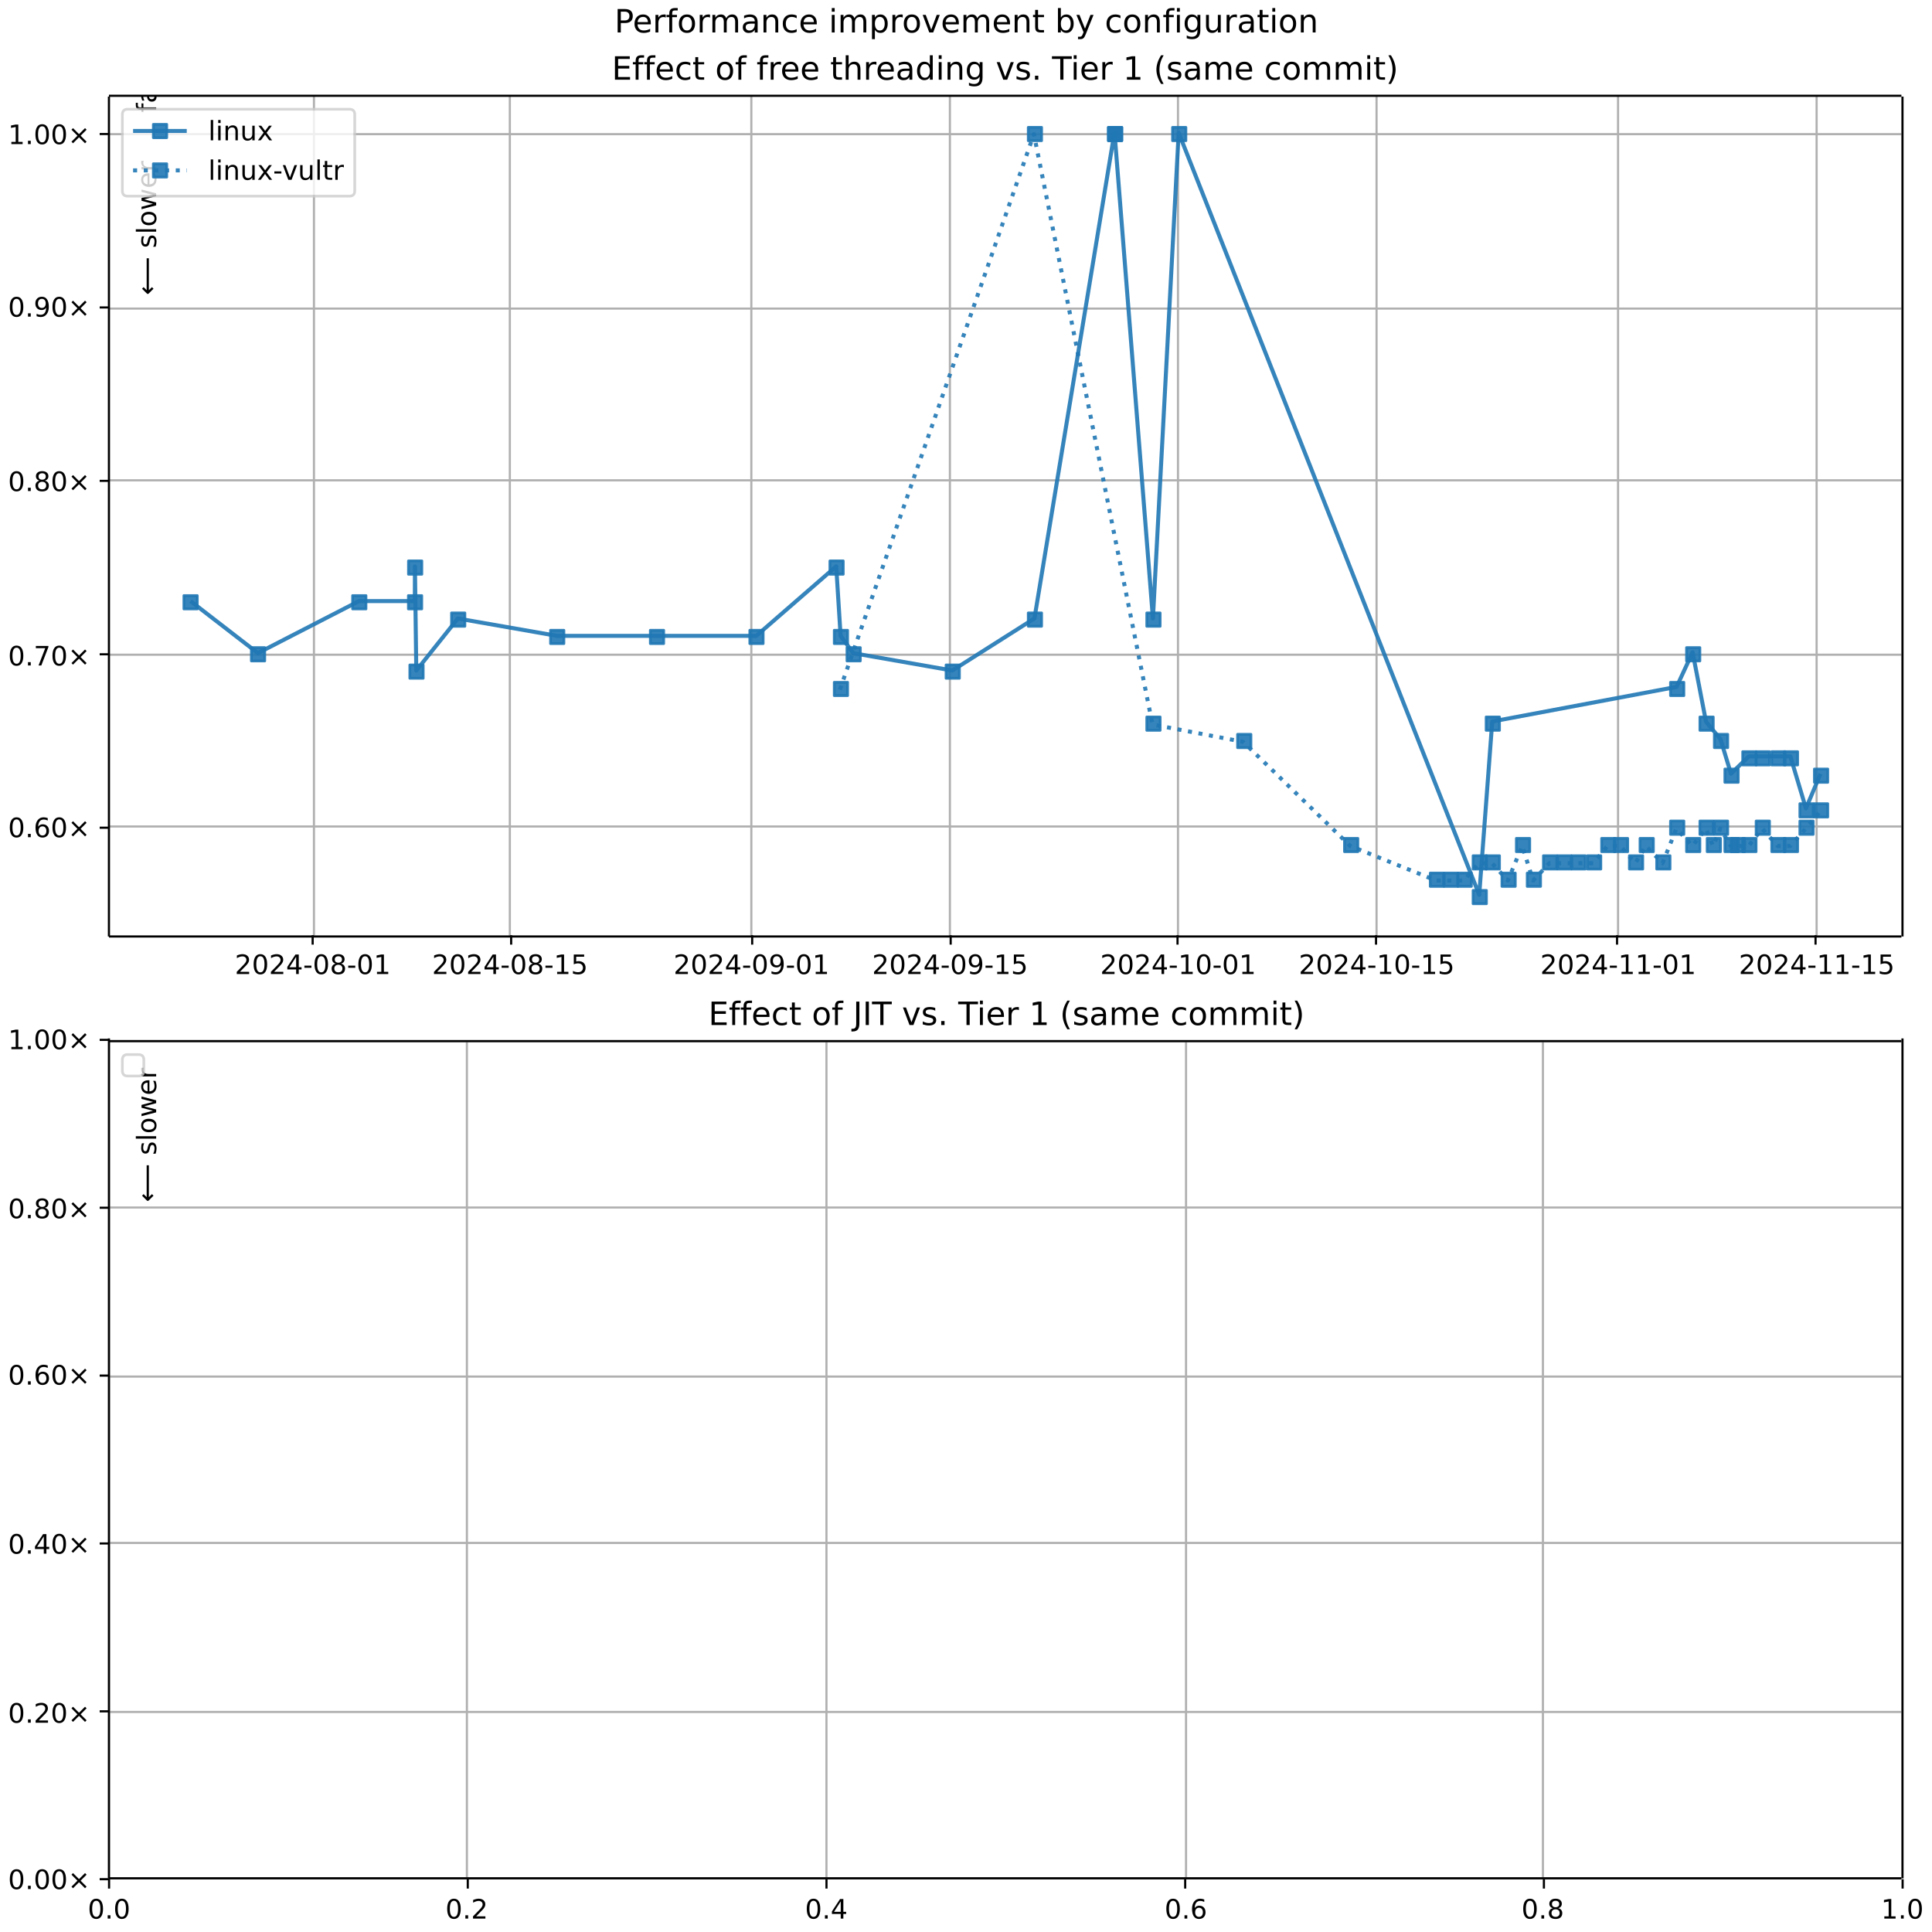
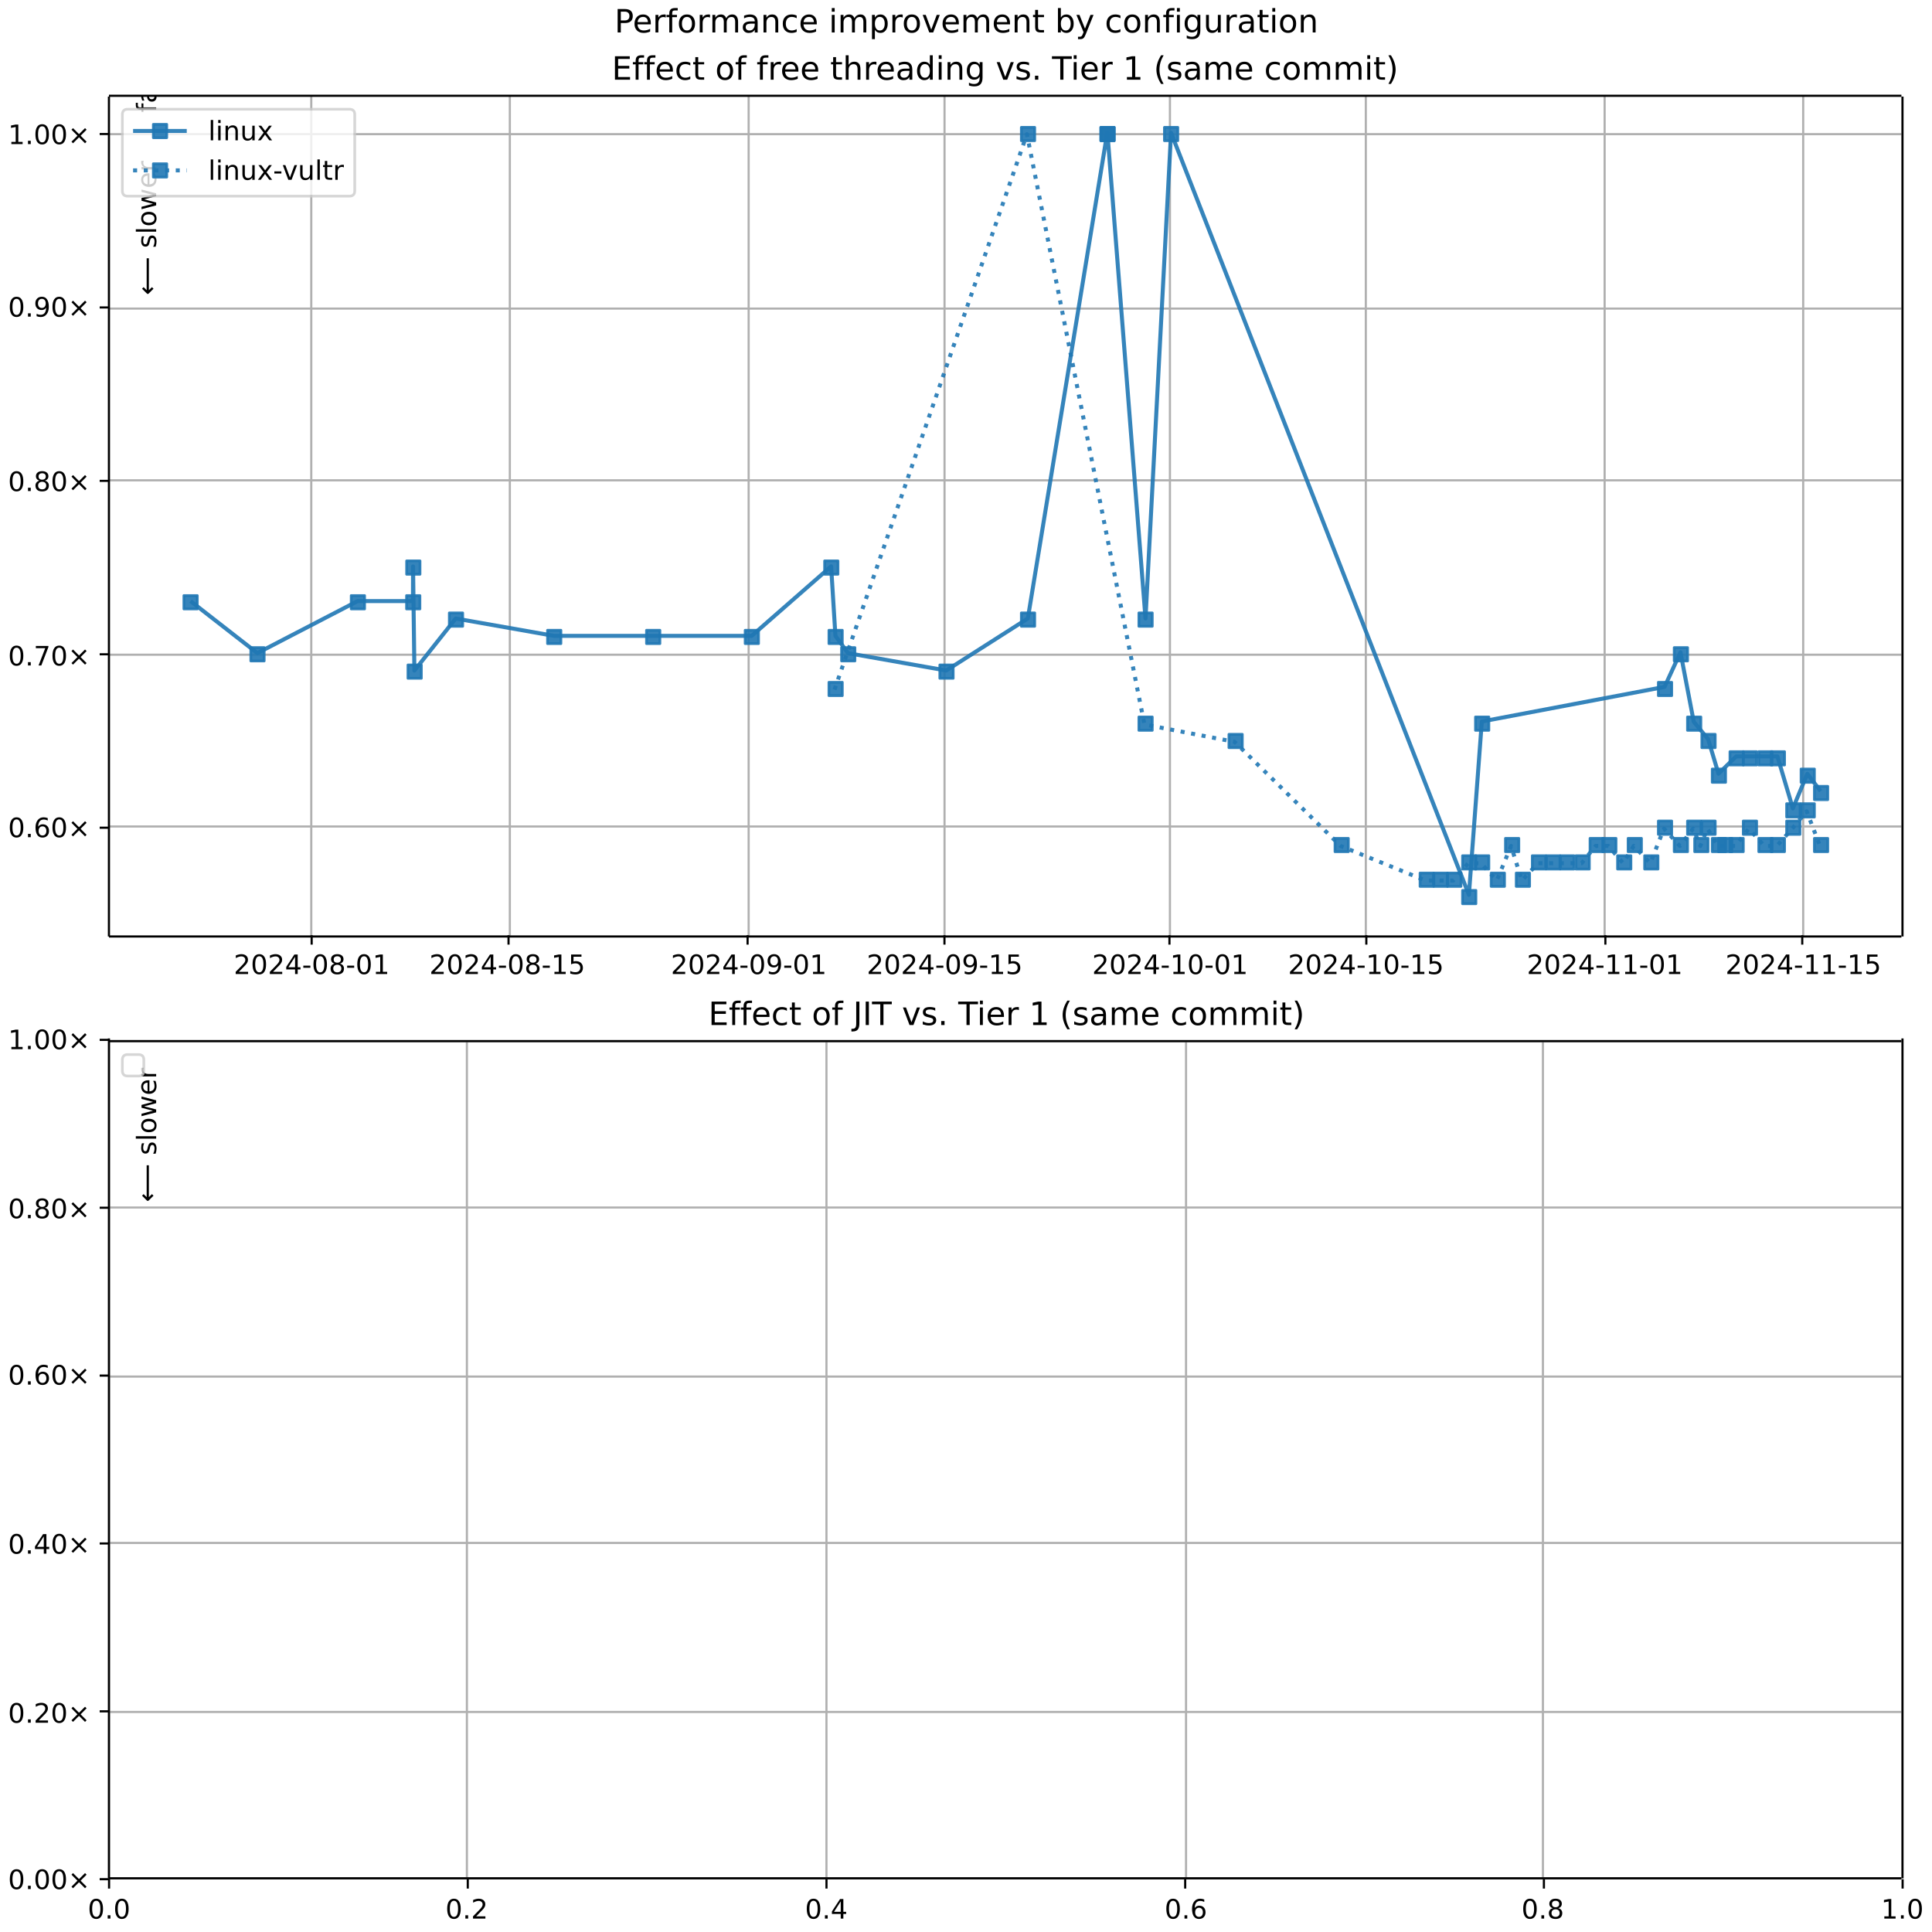
<svg xmlns="http://www.w3.org/2000/svg" xmlns:xlink="http://www.w3.org/1999/xlink" width="720pt" height="720pt" version="1.1" viewBox="0 0 720 720">
  <defs>
    <style type="text/css">*{stroke-linejoin: round; stroke-linecap: butt}</style>
  </defs>
  <path d="m0 720h720v-720h-720z" fill="#fff" />
  <path d="m40.6 349h668v-313h-668z" fill="#fff" />
-   <path d="m117 349v-313" clip-path="url(#c)" fill="none" stroke="#b0b0b0" stroke-linecap="square" stroke-width=".8" />
+   <path d="m116 349v-313" clip-path="url(#c)" fill="none" stroke="#b0b0b0" stroke-linecap="square" stroke-width=".8" />
  <defs>
    <path id="j" d="m0 0v3.5" stroke="#000" stroke-width=".8" />
  </defs>
-   <use x="116.519" y="348.529" stroke="#000000" stroke-width=".8" xlink:href="#j" />
-   <g transform="translate(87.5 363) scale(.1 -.1)">
+   <use x="116.147" y="348.529" stroke="#000000" stroke-width=".8" xlink:href="#j" />
+   <g transform="translate(87.1 363) scale(.1 -.1)">
    <defs>
      <path id="f" transform="scale(.0156)" d="m1228 531h2203v-531h-2962v531q359 372 979 998 621 627 780 809 303 340 423 576 121 236 121 464 0 372-261 606-261 235-680 235-297 0-627-103-329-103-704-313v638q381 153 712 231 332 78 607 78 725 0 1156-363 431-362 431-968 0-288-108-546-107-257-392-607-78-91-497-524-418-433-1181-1211z" />
      <path id="b" transform="scale(.0156)" d="m2034 4250q-487 0-733-480-245-479-245-1442 0-959 245-1439 246-480 733-480 491 0 736 480 246 480 246 1439 0 963-246 1442-245 480-736 480zm0 500q785 0 1199-621 414-620 414-1801 0-1178-414-1799-414-620-1199-620-784 0-1198 620-414 621-414 1799 0 1181 414 1801 414 621 1198 621z" />
      <path id="r" transform="scale(.0156)" d="m2419 4116-1594-2491h1594v2491zm-166 550h794v-3041h666v-525h-666v-1100h-628v1100h-2106v609l1940 2957z" />
      <path id="h" transform="scale(.0156)" d="m313 2009h1684v-512h-1684v512z" />
      <path id="y" transform="scale(.0156)" d="m2034 2216q-450 0-708-241-257-241-257-662 0-422 257-663 258-241 708-241t709 242q260 243 260 662 0 421-258 662-257 241-711 241zm-631 268q-406 100-633 378-226 279-226 679 0 559 398 884 399 325 1092 325 697 0 1094-325t397-884q0-400-227-679-226-278-629-378 456-106 710-416 255-309 255-755 0-679-414-1042-414-362-1186-362-771 0-1186 362-414 363-414 1042 0 446 256 755 257 310 713 416zm-231 997q0-362 226-565 227-203 636-203 407 0 636 203 230 203 230 565 0 363-230 566-229 203-636 203-409 0-636-203-226-203-226-566z" />
      <path id="d" transform="scale(.0156)" d="m794 531h1031v3560l-1122-225v575l1116 225h631v-4135h1031v-531h-2687v531z" />
    </defs>
    <use xlink:href="#f" />
    <use x="63.623" xlink:href="#b" />
    <use x="127.246" xlink:href="#f" />
    <use x="190.869" xlink:href="#r" />
    <use x="254.492" xlink:href="#h" />
    <use x="290.576" xlink:href="#b" />
    <use x="354.199" xlink:href="#y" />
    <use x="417.822" xlink:href="#h" />
    <use x="453.906" xlink:href="#b" />
    <use x="517.529" xlink:href="#d" />
  </g>
  <path d="m190 349v-313" clip-path="url(#c)" fill="none" stroke="#b0b0b0" stroke-linecap="square" stroke-width=".8" />
-   <use x="190.492" y="348.529" stroke="#000000" stroke-width=".8" xlink:href="#j" />
-   <g transform="translate(161 363) scale(.1 -.1)">
+   <use x="189.515" y="348.529" stroke="#000000" stroke-width=".8" xlink:href="#j" />
+   <g transform="translate(160 363) scale(.1 -.1)">
    <defs>
      <path id="ab" transform="scale(.0156)" d="m691 4666h2478v-532h-1900v-1143q137 47 274 70 138 23 276 23 781 0 1237-428 457-428 457-1159 0-753-469-1171-469-417-1322-417-294 0-599 50-304 50-629 150v635q281-153 581-228t634-75q541 0 856 284 316 284 316 772 0 487-316 771-315 285-856 285-253 0-505-56-251-56-513-175v2344z" />
    </defs>
    <use xlink:href="#f" />
    <use x="63.623" xlink:href="#b" />
    <use x="127.246" xlink:href="#f" />
    <use x="190.869" xlink:href="#r" />
    <use x="254.492" xlink:href="#h" />
    <use x="290.576" xlink:href="#b" />
    <use x="354.199" xlink:href="#y" />
    <use x="417.822" xlink:href="#h" />
    <use x="453.906" xlink:href="#d" />
    <use x="517.529" xlink:href="#ab" />
  </g>
-   <path d="m280 349v-313" clip-path="url(#c)" fill="none" stroke="#b0b0b0" stroke-linecap="square" stroke-width=".8" />
-   <use x="280.317" y="348.529" stroke="#000000" stroke-width=".8" xlink:href="#j" />
-   <g transform="translate(251 363) scale(.1 -.1)">
+   <path d="m279 349v-313" clip-path="url(#c)" fill="none" stroke="#b0b0b0" stroke-linecap="square" stroke-width=".8" />
+   <use x="278.604" y="348.529" stroke="#000000" stroke-width=".8" xlink:href="#j" />
+   <g transform="translate(250 363) scale(.1 -.1)">
    <defs>
      <path id="ad" transform="scale(.0156)" d="m703 97v575q238-113 481-172 244-59 479-59 625 0 954 420 330 420 377 1277-181-269-460-413-278-144-615-144-700 0-1108 423-408 424-408 1159 0 718 425 1152 425 435 1131 435 810 0 1236-621 427-620 427-1801 0-1103-524-1761-523-658-1407-658-238 0-482 47-243 47-506 141zm1256 1978q425 0 673 290 249 291 249 798 0 503-249 795-248 292-673 292t-673-292-248-795q0-507 248-798 248-290 673-290z" />
    </defs>
    <use xlink:href="#f" />
    <use x="63.623" xlink:href="#b" />
    <use x="127.246" xlink:href="#f" />
    <use x="190.869" xlink:href="#r" />
    <use x="254.492" xlink:href="#h" />
    <use x="290.576" xlink:href="#b" />
    <use x="354.199" xlink:href="#ad" />
    <use x="417.822" xlink:href="#h" />
    <use x="453.906" xlink:href="#b" />
    <use x="517.529" xlink:href="#d" />
  </g>
-   <path d="m354 349v-313" clip-path="url(#c)" fill="none" stroke="#b0b0b0" stroke-linecap="square" stroke-width=".8" />
-   <use x="354.29" y="348.529" stroke="#000000" stroke-width=".8" xlink:href="#j" />
-   <g transform="translate(325 363) scale(.1 -.1)">
+   <path d="m352 349v-313" clip-path="url(#c)" fill="none" stroke="#b0b0b0" stroke-linecap="square" stroke-width=".8" />
+   <use x="351.972" y="348.529" stroke="#000000" stroke-width=".8" xlink:href="#j" />
+   <g transform="translate(323 363) scale(.1 -.1)">
    <use xlink:href="#f" />
    <use x="63.623" xlink:href="#b" />
    <use x="127.246" xlink:href="#f" />
    <use x="190.869" xlink:href="#r" />
    <use x="254.492" xlink:href="#h" />
    <use x="290.576" xlink:href="#b" />
    <use x="354.199" xlink:href="#ad" />
    <use x="417.822" xlink:href="#h" />
    <use x="453.906" xlink:href="#d" />
    <use x="517.529" xlink:href="#ab" />
  </g>
-   <path d="m439 349v-313" clip-path="url(#c)" fill="none" stroke="#b0b0b0" stroke-linecap="square" stroke-width=".8" />
-   <use x="438.83" y="348.529" stroke="#000000" stroke-width=".8" xlink:href="#j" />
-   <g transform="translate(410 363) scale(.1 -.1)">
+   <path d="m436 349v-313" clip-path="url(#c)" fill="none" stroke="#b0b0b0" stroke-linecap="square" stroke-width=".8" />
+   <use x="435.821" y="348.529" stroke="#000000" stroke-width=".8" xlink:href="#j" />
+   <g transform="translate(407 363) scale(.1 -.1)">
    <use xlink:href="#f" />
    <use x="63.623" xlink:href="#b" />
    <use x="127.246" xlink:href="#f" />
    <use x="190.869" xlink:href="#r" />
    <use x="254.492" xlink:href="#h" />
    <use x="290.576" xlink:href="#d" />
    <use x="354.199" xlink:href="#b" />
    <use x="417.822" xlink:href="#h" />
    <use x="453.906" xlink:href="#b" />
    <use x="517.529" xlink:href="#d" />
  </g>
-   <path d="m513 349v-313" clip-path="url(#c)" fill="none" stroke="#b0b0b0" stroke-linecap="square" stroke-width=".8" />
-   <use x="512.804" y="348.529" stroke="#000000" stroke-width=".8" xlink:href="#j" />
-   <g transform="translate(484 363) scale(.1 -.1)">
+   <path d="m509 349v-313" clip-path="url(#c)" fill="none" stroke="#b0b0b0" stroke-linecap="square" stroke-width=".8" />
+   <use x="509.189" y="348.529" stroke="#000000" stroke-width=".8" xlink:href="#j" />
+   <g transform="translate(480 363) scale(.1 -.1)">
    <use xlink:href="#f" />
    <use x="63.623" xlink:href="#b" />
    <use x="127.246" xlink:href="#f" />
    <use x="190.869" xlink:href="#r" />
    <use x="254.492" xlink:href="#h" />
    <use x="290.576" xlink:href="#d" />
    <use x="354.199" xlink:href="#b" />
    <use x="417.822" xlink:href="#h" />
    <use x="453.906" xlink:href="#d" />
    <use x="517.529" xlink:href="#ab" />
  </g>
-   <path d="m603 349v-313" clip-path="url(#c)" fill="none" stroke="#b0b0b0" stroke-linecap="square" stroke-width=".8" />
-   <use x="602.628" y="348.529" stroke="#000000" stroke-width=".8" xlink:href="#j" />
-   <g transform="translate(574 363) scale(.1 -.1)">
+   <path d="m598 349v-313" clip-path="url(#c)" fill="none" stroke="#b0b0b0" stroke-linecap="square" stroke-width=".8" />
+   <use x="598.278" y="348.529" stroke="#000000" stroke-width=".8" xlink:href="#j" />
+   <g transform="translate(569 363) scale(.1 -.1)">
    <use xlink:href="#f" />
    <use x="63.623" xlink:href="#b" />
    <use x="127.246" xlink:href="#f" />
    <use x="190.869" xlink:href="#r" />
    <use x="254.492" xlink:href="#h" />
    <use x="290.576" xlink:href="#d" />
    <use x="354.199" xlink:href="#d" />
    <use x="417.822" xlink:href="#h" />
    <use x="453.906" xlink:href="#b" />
    <use x="517.529" xlink:href="#d" />
  </g>
-   <path d="m677 349v-313" clip-path="url(#c)" fill="none" stroke="#b0b0b0" stroke-linecap="square" stroke-width=".8" />
-   <use x="676.601" y="348.529" stroke="#000000" stroke-width=".8" xlink:href="#j" />
-   <g transform="translate(648 363) scale(.1 -.1)">
+   <path d="m672 349v-313" clip-path="url(#c)" fill="none" stroke="#b0b0b0" stroke-linecap="square" stroke-width=".8" />
+   <use x="671.646" y="348.529" stroke="#000000" stroke-width=".8" xlink:href="#j" />
+   <g transform="translate(643 363) scale(.1 -.1)">
    <use xlink:href="#f" />
    <use x="63.623" xlink:href="#b" />
    <use x="127.246" xlink:href="#f" />
    <use x="190.869" xlink:href="#r" />
    <use x="254.492" xlink:href="#h" />
    <use x="290.576" xlink:href="#d" />
    <use x="354.199" xlink:href="#d" />
    <use x="417.822" xlink:href="#h" />
    <use x="453.906" xlink:href="#d" />
    <use x="517.529" xlink:href="#ab" />
  </g>
  <path d="m40.6 308h668" clip-path="url(#c)" fill="none" stroke="#b0b0b0" stroke-linecap="square" stroke-width=".8" />
  <defs>
    <path id="l" d="m0 0h-3.5" stroke="#000" stroke-width=".8" />
  </defs>
  <use x="40.646" y="308.46" stroke="#000000" stroke-width=".8" xlink:href="#l" />
  <g transform="translate(3 312) scale(.1 -.1)">
    <defs>
      <path id="e" transform="scale(.0156)" d="m684 794h660v-794h-660v794z" />
      <path id="ae" transform="scale(.0156)" d="m2113 2584q-425 0-674-291-248-290-248-796 0-503 248-796 249-292 674-292t673 292q248 293 248 796 0 506-248 796-248 291-673 291zm1253 1979v-575q-238 112-480 171-242 60-480 60-625 0-955-422-329-422-376-1275 184 272 462 417 279 145 613 145 703 0 1111-427 408-426 408-1160 0-719-425-1154-425-434-1131-434-810 0-1238 620-428 621-428 1799 0 1106 525 1764t1409 658q238 0 480-47t505-140z" />
      <path id="m" transform="scale(.0156)" d="m4488 3438-1429-1435 1429-1428-372-378-1435 1434-1434-1434-369 378 1425 1428-1425 1435 369 378 1434-1435 1435 1435 372-378z" />
    </defs>
    <use xlink:href="#b" />
    <use x="63.623" xlink:href="#e" />
    <use x="95.41" xlink:href="#ae" />
    <use x="159.033" xlink:href="#b" />
    <use x="222.656" xlink:href="#m" />
  </g>
  <path d="m40.6 244h668" clip-path="url(#c)" fill="none" stroke="#b0b0b0" stroke-linecap="square" stroke-width=".8" />
  <use x="40.646" y="243.833" stroke="#000000" stroke-width=".8" xlink:href="#l" />
  <g transform="translate(3 248) scale(.1 -.1)">
    <defs>
      <path id="av" transform="scale(.0156)" d="m525 4666h3e3v-269l-1694-4397h-659l1594 4134h-2241v532z" />
    </defs>
    <use xlink:href="#b" />
    <use x="63.623" xlink:href="#e" />
    <use x="95.41" xlink:href="#av" />
    <use x="159.033" xlink:href="#b" />
    <use x="222.656" xlink:href="#m" />
  </g>
  <path d="m40.6 179h668" clip-path="url(#c)" fill="none" stroke="#b0b0b0" stroke-linecap="square" stroke-width=".8" />
  <use x="40.646" y="179.205" stroke="#000000" stroke-width=".8" xlink:href="#l" />
  <g transform="translate(3 183) scale(.1 -.1)">
    <use xlink:href="#b" />
    <use x="63.623" xlink:href="#e" />
    <use x="95.41" xlink:href="#y" />
    <use x="159.033" xlink:href="#b" />
    <use x="222.656" xlink:href="#m" />
  </g>
  <path d="m40.6 115h668" clip-path="url(#c)" fill="none" stroke="#b0b0b0" stroke-linecap="square" stroke-width=".8" />
  <use x="40.646" y="114.578" stroke="#000000" stroke-width=".8" xlink:href="#l" />
  <g transform="translate(3 118) scale(.1 -.1)">
    <use xlink:href="#b" />
    <use x="63.623" xlink:href="#e" />
    <use x="95.41" xlink:href="#ad" />
    <use x="159.033" xlink:href="#b" />
    <use x="222.656" xlink:href="#m" />
  </g>
  <path d="m40.6 50h668" clip-path="url(#c)" fill="none" stroke="#b0b0b0" stroke-linecap="square" stroke-width=".8" />
  <use x="40.646" y="49.951" stroke="#000000" stroke-width=".8" xlink:href="#l" />
  <g transform="translate(3 53.7) scale(.1 -.1)">
    <use xlink:href="#d" />
    <use x="63.623" xlink:href="#e" />
    <use x="95.41" xlink:href="#b" />
    <use x="159.033" xlink:href="#b" />
    <use x="222.656" xlink:href="#m" />
  </g>
-   <path d="m71 224 25.1 19.4 37.7-19.4h20.8l0.034-12.9 0.503 38.8 15.5-19.4 36.9 6.46h37.2 37.1l29.8-25.9 1.63 25.9 4.74 6.46 36.9 6.46 30.6-19.4 29.8-181h0.055l14.3 181 9.6-181 112 284 4.86-64.6 68.7-12.9 5.97-12.9 4.99 25.9 5.39 6.46 3.91 12.9 6.65-6.46h5 5.82 4.67l5.8 19.4 5.42-12.9" clip-path="url(#c)" fill="none" stroke="#1f77b4" stroke-linecap="square" stroke-opacity=".9" stroke-width="1.5" />
+   <path d="m71 224 24.9 19.4 37.4-19.4h20.6l0.034-12.9 0.499 38.8 15.4-19.4 36.6 6.46h36.9 36.8l29.6-25.9 1.61 25.9 4.7 6.46 36.6 6.46 30.4-19.4 29.6-181h0.055l14.2 181 9.52-181 111 284 4.82-64.6 68.1-12.9 5.92-12.9 4.95 25.9 5.35 6.46 3.87 12.9 6.6-6.46h4.96 5.77 4.63l5.76 19.4 5.38-12.9 4.97 6.46" clip-path="url(#c)" fill="none" stroke="#1f77b4" stroke-linecap="square" stroke-opacity=".9" stroke-width="1.5" />
  <defs>
    <path id="a" d="m-2.5 2.5h5v-5h-5z" stroke="#1f77b4" stroke-opacity=".9" />
  </defs>
  <g clip-path="url(#c)" fill="#1f77b4" fill-opacity=".9" stroke="#1f77b4" stroke-opacity=".9">
    <use x="71.027" y="224.444" xlink:href="#a" />
-     <use x="96.168" y="243.833" xlink:href="#a" />
-     <use x="133.896" y="224.444" xlink:href="#a" />
-     <use x="154.683" y="224.444" xlink:href="#a" />
-     <use x="154.717" y="211.519" xlink:href="#a" />
-     <use x="155.22" y="250.295" xlink:href="#a" />
-     <use x="170.756" y="230.907" xlink:href="#a" />
-     <use x="207.658" y="237.37" xlink:href="#a" />
-     <use x="244.851" y="237.37" xlink:href="#a" />
-     <use x="281.921" y="237.37" xlink:href="#a" />
-     <use x="311.77" y="211.519" xlink:href="#a" />
-     <use x="313.397" y="237.37" xlink:href="#a" />
-     <use x="318.136" y="243.833" xlink:href="#a" />
-     <use x="355.06" y="250.295" xlink:href="#a" />
-     <use x="385.691" y="230.907" xlink:href="#a" />
-     <use x="415.535" y="49.951" xlink:href="#a" />
-     <use x="415.591" y="49.951" xlink:href="#a" />
-     <use x="429.862" y="230.907" xlink:href="#a" />
-     <use x="439.457" y="49.951" xlink:href="#a" />
-     <use x="551.469" y="334.311" xlink:href="#a" />
-     <use x="556.33" y="269.684" xlink:href="#a" />
-     <use x="625.041" y="256.758" xlink:href="#a" />
-     <use x="631.006" y="243.833" xlink:href="#a" />
-     <use x="635.996" y="269.684" xlink:href="#a" />
-     <use x="641.387" y="276.146" xlink:href="#a" />
-     <use x="645.294" y="289.072" xlink:href="#a" />
-     <use x="651.949" y="282.609" xlink:href="#a" />
-     <use x="656.952" y="282.609" xlink:href="#a" />
-     <use x="662.774" y="282.609" xlink:href="#a" />
-     <use x="667.441" y="282.609" xlink:href="#a" />
-     <use x="673.244" y="301.997" xlink:href="#a" />
-     <use x="678.666" y="289.072" xlink:href="#a" />
+     <use x="95.962" y="243.833" xlink:href="#a" />
+     <use x="133.382" y="224.444" xlink:href="#a" />
+     <use x="153.999" y="224.444" xlink:href="#a" />
+     <use x="154.032" y="211.519" xlink:href="#a" />
+     <use x="154.531" y="250.295" xlink:href="#a" />
+     <use x="169.94" y="230.907" xlink:href="#a" />
+     <use x="206.54" y="237.37" xlink:href="#a" />
+     <use x="243.429" y="237.37" xlink:href="#a" />
+     <use x="280.195" y="237.37" xlink:href="#a" />
+     <use x="309.8" y="211.519" xlink:href="#a" />
+     <use x="311.414" y="237.37" xlink:href="#a" />
+     <use x="316.114" y="243.833" xlink:href="#a" />
+     <use x="352.736" y="250.295" xlink:href="#a" />
+     <use x="383.116" y="230.907" xlink:href="#a" />
+     <use x="412.716" y="49.951" xlink:href="#a" />
+     <use x="412.771" y="49.951" xlink:href="#a" />
+     <use x="426.925" y="230.907" xlink:href="#a" />
+     <use x="436.442" y="49.951" xlink:href="#a" />
+     <use x="547.538" y="334.311" xlink:href="#a" />
+     <use x="552.359" y="269.684" xlink:href="#a" />
+     <use x="620.507" y="256.758" xlink:href="#a" />
+     <use x="626.424" y="243.833" xlink:href="#a" />
+     <use x="631.373" y="269.684" xlink:href="#a" />
+     <use x="636.72" y="276.146" xlink:href="#a" />
+     <use x="640.595" y="289.072" xlink:href="#a" />
+     <use x="647.195" y="282.609" xlink:href="#a" />
+     <use x="652.157" y="282.609" xlink:href="#a" />
+     <use x="657.932" y="282.609" xlink:href="#a" />
+     <use x="662.561" y="282.609" xlink:href="#a" />
+     <use x="668.316" y="301.997" xlink:href="#a" />
+     <use x="673.694" y="289.072" xlink:href="#a" />
+     <use x="678.666" y="295.535" xlink:href="#a" />
  </g>
  <g stroke="#1f77b4" stroke-opacity=".9">
-     <path d="m313 257 72.3-207 44.2 220 33.8 6.46 39.9 38.8 32 12.9h5.22 5.14l5.61-6.46h4.86l5.89 6.46 5.37-12.9 4.05 12.9 6.04-6.46h5.34 5.27 5.8l5.28-6.46h4.74l5.6 6.46 3.96-6.46 6.21 6.46 5.16-12.9 5.97 6.46 4.99-6.46 2.7 6.46 2.7-6.46 3.91 6.46h2.38 4.28l5-6.46 5.82 6.46h4.67l5.8-6.46 5.42-6.46" clip-path="url(#c)" fill="none" stroke-dasharray="1.5,2.475" stroke-width="1.5" />
+     <path d="m311 257 71.7-207 43.8 220 33.6 6.46 39.5 38.8 31.7 12.9h5.17 5.1l5.57-6.46h4.82l5.84 6.46 5.33-12.9 4.02 12.9 5.99-6.46h5.3 5.23 5.75l5.24-6.46h4.7l5.55 6.46 3.93-6.46 6.16 6.46 5.11-12.9 5.92 6.46 4.95-6.46 2.67 6.46 2.67-6.46 3.87 6.46h2.36 4.24l4.96-6.46 5.77 6.46h4.63l5.76-6.46 5.38-6.46 4.97 12.9" clip-path="url(#c)" fill="none" stroke-dasharray="1.5,2.475" stroke-width="1.5" />
    <g clip-path="url(#c)" fill="#1f77b4" fill-opacity=".9">
-       <use x="313.397" y="256.758" xlink:href="#a" />
-       <use x="385.691" y="49.951" xlink:href="#a" />
-       <use x="429.862" y="269.684" xlink:href="#a" />
-       <use x="463.696" y="276.146" xlink:href="#a" />
-       <use x="503.548" y="314.923" xlink:href="#a" />
-       <use x="535.499" y="327.848" xlink:href="#a" />
-       <use x="540.716" y="327.848" xlink:href="#a" />
-       <use x="545.857" y="327.848" xlink:href="#a" />
-       <use x="551.469" y="321.386" xlink:href="#a" />
-       <use x="556.33" y="321.386" xlink:href="#a" />
-       <use x="562.221" y="327.848" xlink:href="#a" />
-       <use x="567.591" y="314.923" xlink:href="#a" />
-       <use x="571.641" y="327.848" xlink:href="#a" />
-       <use x="577.679" y="321.386" xlink:href="#a" />
-       <use x="583.019" y="321.386" xlink:href="#a" />
-       <use x="588.293" y="321.386" xlink:href="#a" />
-       <use x="594.09" y="321.386" xlink:href="#a" />
-       <use x="599.372" y="314.923" xlink:href="#a" />
-       <use x="604.112" y="314.923" xlink:href="#a" />
-       <use x="609.713" y="321.386" xlink:href="#a" />
-       <use x="613.677" y="314.923" xlink:href="#a" />
-       <use x="619.884" y="321.386" xlink:href="#a" />
-       <use x="625.041" y="308.46" xlink:href="#a" />
-       <use x="631.006" y="314.923" xlink:href="#a" />
-       <use x="635.996" y="308.46" xlink:href="#a" />
-       <use x="638.692" y="314.923" xlink:href="#a" />
-       <use x="641.387" y="308.46" xlink:href="#a" />
-       <use x="645.294" y="314.923" xlink:href="#a" />
-       <use x="647.671" y="314.923" xlink:href="#a" />
-       <use x="651.949" y="314.923" xlink:href="#a" />
-       <use x="656.952" y="308.46" xlink:href="#a" />
-       <use x="662.774" y="314.923" xlink:href="#a" />
-       <use x="667.441" y="314.923" xlink:href="#a" />
-       <use x="673.244" y="308.46" xlink:href="#a" />
-       <use x="678.666" y="301.997" xlink:href="#a" />
+       <use x="311.414" y="256.758" xlink:href="#a" />
+       <use x="383.116" y="49.951" xlink:href="#a" />
+       <use x="426.925" y="269.684" xlink:href="#a" />
+       <use x="460.483" y="276.146" xlink:href="#a" />
+       <use x="500.008" y="314.923" xlink:href="#a" />
+       <use x="531.698" y="327.848" xlink:href="#a" />
+       <use x="536.872" y="327.848" xlink:href="#a" />
+       <use x="541.971" y="327.848" xlink:href="#a" />
+       <use x="547.538" y="321.386" xlink:href="#a" />
+       <use x="552.359" y="321.386" xlink:href="#a" />
+       <use x="558.202" y="327.848" xlink:href="#a" />
+       <use x="563.528" y="314.923" xlink:href="#a" />
+       <use x="567.545" y="327.848" xlink:href="#a" />
+       <use x="573.533" y="321.386" xlink:href="#a" />
+       <use x="578.829" y="321.386" xlink:href="#a" />
+       <use x="584.06" y="321.386" xlink:href="#a" />
+       <use x="589.81" y="321.386" xlink:href="#a" />
+       <use x="595.049" y="314.923" xlink:href="#a" />
+       <use x="599.75" y="314.923" xlink:href="#a" />
+       <use x="605.305" y="321.386" xlink:href="#a" />
+       <use x="609.237" y="314.923" xlink:href="#a" />
+       <use x="615.393" y="321.386" xlink:href="#a" />
+       <use x="620.507" y="308.46" xlink:href="#a" />
+       <use x="626.424" y="314.923" xlink:href="#a" />
+       <use x="631.373" y="308.46" xlink:href="#a" />
+       <use x="634.046" y="314.923" xlink:href="#a" />
+       <use x="636.72" y="308.46" xlink:href="#a" />
+       <use x="640.595" y="314.923" xlink:href="#a" />
+       <use x="642.952" y="314.923" xlink:href="#a" />
+       <use x="647.195" y="314.923" xlink:href="#a" />
+       <use x="652.157" y="308.46" xlink:href="#a" />
+       <use x="657.932" y="314.923" xlink:href="#a" />
+       <use x="662.561" y="314.923" xlink:href="#a" />
+       <use x="668.316" y="308.46" xlink:href="#a" />
+       <use x="673.694" y="301.997" xlink:href="#a" />
+       <use x="678.666" y="314.923" xlink:href="#a" />
    </g>
  </g>
  <path d="m40.6 349v-313" fill="none" stroke="#000" stroke-linecap="square" stroke-width=".8" />
  <path d="m709 349v-313" fill="none" stroke="#000" stroke-linecap="square" stroke-width=".8" />
  <path d="m40.6 349h668" fill="none" stroke="#000" stroke-linecap="square" stroke-width=".8" />
  <path d="m40.6 35.7h668" fill="none" stroke="#000" stroke-linecap="square" stroke-width=".8" />
  <g clip-path="url(#c)">
    <g transform="translate(58.2 42) rotate(-90) scale(.1 -.1)">
      <defs>
        <path id="n" transform="scale(.0156)" d="m2375 4863v-479h-550q-309 0-430-125-120-125-120-450v-309h947v-447h-947v-3053h-578v3053h-550v447h550v244q0 584 272 851 272 268 862 268h544z" />
        <path id="v" transform="scale(.0156)" d="m2194 1759q-697 0-966-159t-269-544q0-306 202-486 202-179 548-179 479 0 768 339t289 901v128h-572zm1147 238v-2e3h-575v531q-197-318-491-470t-719-152q-537 0-855 302-317 302-317 808 0 590 395 890 396 300 1180 300h807v57q0 397-261 614t-733 217q-300 0-585-72-284-72-546-216v532q315 122 612 182 297 61 578 61 760 0 1135-394 375-393 375-1193z" />
        <path id="t" transform="scale(.0156)" d="m2834 3397v-544q-243 125-506 187-262 63-544 63-428 0-642-131t-214-394q0-200 153-314t616-217l197-44q612-131 870-370t258-667q0-488-386-773-386-284-1061-284-281 0-586 55t-642 164v594q319-166 628-249 309-82 613-82 406 0 624 139 219 139 219 392 0 234-158 359-157 125-692 241l-200 47q-534 112-772 345-237 233-237 639 0 494 350 762 350 269 994 269 318 0 599-47 282-46 519-140z" />
        <path id="o" transform="scale(.0156)" d="m1172 4494v-994h1184v-447h-1184v-1900q0-428 117-550t477-122h590v-481h-590q-666 0-919 248-253 249-253 905v1900h-422v447h422v994h578z" />
        <path id="g" transform="scale(.0156)" d="m3597 1894v-281h-2644q38-594 358-905t892-311q331 0 642 81t618 244v-544q-310-131-635-200t-659-69q-838 0-1327 487-489 488-489 1320 0 859 464 1363 464 505 1252 505 706 0 1117-455 411-454 411-1235zm-575 169q-6 471-264 752-258 282-683 282-481 0-770-272t-333-766l2050 4z" />
        <path id="k" transform="scale(.0156)" d="m2631 2963q-97 56-211 82-114 27-251 27-488 0-749-317t-261-911v-1844h-578v3500h578v-544q182 319 472 473 291 155 707 155 59 0 131-8 72-7 159-23l3-590z" />
        <path id="al" transform="scale(.0156)" d="m8863 2147v-281l-1229-1228-375 375 729 728h-7622v531h7622l-729 728 375 375 1229-1228z" />
      </defs>
      <use xlink:href="#n" />
      <use x="35.205" xlink:href="#v" />
      <use x="96.484" xlink:href="#t" />
      <use x="148.584" xlink:href="#o" />
      <use x="187.793" xlink:href="#g" />
      <use x="249.316" xlink:href="#k" />
      <use x="290.43" xlink:href="#DejaVuSans-20" />
      <use x="322.217" xlink:href="#al" />
    </g>
  </g>
  <g clip-path="url(#c)">
    <g transform="translate(58.2 110) rotate(-90) scale(.1 -.1)">
      <defs>
        <path id="am" transform="scale(.0156)" d="m313 1866v281l1228 1228 375-375-728-728h7621v-531h-7621l728-728-375-375-1228 1228z" />
        <path id="x" transform="scale(.0156)" d="m603 4863h575v-4863h-575v4863z" />
        <path id="p" transform="scale(.0156)" d="m1959 3097q-462 0-731-361t-269-989 267-989q268-361 733-361 460 0 728 362 269 363 269 988 0 622-269 986-268 364-728 364zm0 487q750 0 1178-488 429-487 429-1349 0-859-429-1349-428-489-1178-489-753 0-1180 489-426 490-426 1349 0 862 426 1349 427 488 1180 488z" />
        <path id="ag" transform="scale(.0156)" d="m269 3500h575l719-2731 715 2731h678l719-2731 716 2731h575l-916-3500h-678l-753 2869-756-2869h-679l-915 3500z" />
      </defs>
      <use xlink:href="#am" />
      <use x="143.359" xlink:href="#DejaVuSans-20" />
      <use x="175.146" xlink:href="#t" />
      <use x="227.246" xlink:href="#x" />
      <use x="255.029" xlink:href="#p" />
      <use x="316.211" xlink:href="#ag" />
      <use x="397.998" xlink:href="#g" />
      <use x="459.521" xlink:href="#k" />
    </g>
  </g>
  <g transform="translate(228 29.7) scale(.12 -.12)">
    <defs>
      <path id="ai" transform="scale(.0156)" d="m628 4666h2950v-532h-2319v-1381h2222v-531h-2222v-1691h2375v-531h-3006v4666z" />
      <path id="w" transform="scale(.0156)" d="m3122 3366v-538q-244 135-489 202t-495 67q-560 0-870-355-309-354-309-995t309-996q310-354 870-354 250 0 495 67t489 202v-532q-241-112-499-168-257-57-548-57-791 0-1257 497-465 497-465 1341 0 856 470 1346 471 491 1290 491 265 0 518-55 253-54 491-163z" />
      <path id="ap" transform="scale(.0156)" d="m3513 2113v-2113h-575v2094q0 497-194 743-194 247-581 247-466 0-735-297-269-296-269-809v-1978h-578v4863h578v-1907q207 316 486 472 280 156 646 156 603 0 912-373 310-373 310-1098z" />
      <path id="aq" transform="scale(.0156)" d="m2906 2969v1894h575v-4863h-575v525q-181-312-458-464-276-152-664-152-634 0-1033 506-398 507-398 1332t398 1331q399 506 1033 506 388 0 664-152 277-151 458-463zm-1959-1222q0-634 261-995t717-361 718 361q263 361 263 995t-263 995q-262 361-718 361t-717-361-261-995z" />
      <path id="q" transform="scale(.0156)" d="m603 3500h575v-3500h-575v3500zm0 1363h575v-729h-575v729z" />
      <path id="u" transform="scale(.0156)" d="m3513 2113v-2113h-575v2094q0 497-194 743-194 247-581 247-466 0-735-297-269-296-269-809v-1978h-578v3500h578v-544q207 316 486 472 280 156 646 156 603 0 912-373 310-373 310-1098z" />
      <path id="ah" transform="scale(.0156)" d="m2906 1791q0 625-258 968-257 344-723 344-462 0-720-344-258-343-258-968 0-622 258-966t720-344q466 0 723 344 258 344 258 966zm575-1357q0-893-397-1329-396-436-1215-436-303 0-572 45t-522 139v559q253-137 500-202 247-66 503-66 566 0 847 295t281 892v285q-178-310-456-463t-666-153q-643 0-1037 490-394 491-394 1301 0 812 394 1302 394 491 1037 491 388 0 666-153t456-462v531h575v-3066z" />
      <path id="z" transform="scale(.0156)" d="m191 3500h609l1094-2937 1094 2937h609l-1313-3500h-781l-1312 3500z" />
      <path id="ac" transform="scale(.0156)" d="m-19 4666h3947v-532h-1656v-4134h-634v4134h-1657v532z" />
      <path id="ak" transform="scale(.0156)" d="m1984 4856q-418-718-622-1422-203-703-203-1425 0-721 205-1429t620-1424h-500q-468 735-701 1444t-233 1409q0 697 231 1403 232 707 703 1444h500z" />
      <path id="s" transform="scale(.0156)" d="m3328 2828q216 388 516 572t706 184q547 0 844-383 297-382 297-1088v-2113h-578v2094q0 503-179 746-178 244-543 244-447 0-707-297-259-296-259-809v-1978h-578v2094q0 506-178 748t-550 242q-441 0-701-298-259-298-259-808v-1978h-578v3500h578v-544q197 322 472 475t653 153q382 0 649-194 267-193 395-562z" />
      <path id="aj" transform="scale(.0156)" d="m513 4856h500q468-737 701-1444 233-706 233-1403 0-700-233-1409t-701-1444h-500q415 716 620 1424t205 1429q0 722-205 1425-205 704-620 1422z" />
    </defs>
    <use xlink:href="#ai" />
    <use x="63.184" xlink:href="#n" />
    <use x="98.389" xlink:href="#n" />
    <use x="133.594" xlink:href="#g" />
    <use x="195.117" xlink:href="#w" />
    <use x="250.098" xlink:href="#o" />
    <use x="289.307" xlink:href="#DejaVuSans-20" />
    <use x="321.094" xlink:href="#p" />
    <use x="382.275" xlink:href="#n" />
    <use x="417.48" xlink:href="#DejaVuSans-20" />
    <use x="449.268" xlink:href="#n" />
    <use x="484.473" xlink:href="#k" />
    <use x="523.336" xlink:href="#g" />
    <use x="584.859" xlink:href="#g" />
    <use x="646.383" xlink:href="#DejaVuSans-20" />
    <use x="678.17" xlink:href="#o" />
    <use x="717.379" xlink:href="#ap" />
    <use x="780.758" xlink:href="#k" />
    <use x="819.621" xlink:href="#g" />
    <use x="881.145" xlink:href="#v" />
    <use x="942.424" xlink:href="#aq" />
    <use x="1005.9" xlink:href="#q" />
    <use x="1033.684" xlink:href="#u" />
    <use x="1097.062" xlink:href="#ah" />
    <use x="1160.539" xlink:href="#DejaVuSans-20" />
    <use x="1192.326" xlink:href="#z" />
    <use x="1251.506" xlink:href="#t" />
    <use x="1303.605" xlink:href="#e" />
    <use x="1335.393" xlink:href="#DejaVuSans-20" />
    <use x="1367.18" xlink:href="#ac" />
    <use x="1425.139" xlink:href="#q" />
    <use x="1452.922" xlink:href="#g" />
    <use x="1514.445" xlink:href="#k" />
    <use x="1555.559" xlink:href="#DejaVuSans-20" />
    <use x="1587.346" xlink:href="#d" />
    <use x="1650.969" xlink:href="#DejaVuSans-20" />
    <use x="1682.756" xlink:href="#ak" />
    <use x="1721.77" xlink:href="#t" />
    <use x="1773.869" xlink:href="#v" />
    <use x="1835.148" xlink:href="#s" />
    <use x="1932.561" xlink:href="#g" />
    <use x="1994.084" xlink:href="#DejaVuSans-20" />
    <use x="2025.871" xlink:href="#w" />
    <use x="2080.852" xlink:href="#p" />
    <use x="2142.033" xlink:href="#s" />
    <use x="2239.445" xlink:href="#s" />
    <use x="2336.857" xlink:href="#q" />
    <use x="2364.641" xlink:href="#o" />
    <use x="2403.85" xlink:href="#aj" />
  </g>
  <path d="m47.6 73.1h82.6q2 0 2-2v-28.4q0-2-2-2h-82.6q-2 0-2 2v28.4q0 2 2 2z" fill="#fff" opacity=".8" stroke="#ccc" />
  <path d="m49.6 48.8h10 10" fill="none" stroke="#1f77b4" stroke-linecap="square" stroke-opacity=".9" stroke-width="1.5" />
  <use x="59.646" y="48.831" fill="#1f77b4" fill-opacity=".9" stroke="#1f77b4" stroke-opacity=".9" xlink:href="#a" />
  <g transform="translate(77.6 52.3) scale(.1 -.1)">
    <defs>
      <path id="aa" transform="scale(.0156)" d="m544 1381v2119h575v-2097q0-497 193-746 194-248 582-248 465 0 735 297 271 297 271 810v1984h575v-3500h-575v538q-209-319-486-474-276-155-642-155-603 0-916 375-312 375-312 1097zm1447 2203z" />
      <path id="af" transform="scale(.0156)" d="m3513 3500-1266-1703 1331-1797h-678l-1019 1375-1018-1375h-679l1360 1831-1244 1669h678l928-1247 928 1247h679z" />
    </defs>
    <use xlink:href="#x" />
    <use x="27.783" xlink:href="#q" />
    <use x="55.566" xlink:href="#u" />
    <use x="118.945" xlink:href="#aa" />
    <use x="182.324" xlink:href="#af" />
  </g>
  <path d="m49.6 63.5h10 10" fill="none" stroke="#1f77b4" stroke-dasharray="1.5,2.475" stroke-opacity=".9" stroke-width="1.5" />
  <use x="59.646" y="63.509" fill="#1f77b4" fill-opacity=".9" stroke="#1f77b4" stroke-opacity=".9" xlink:href="#a" />
  <g transform="translate(77.6 67) scale(.1 -.1)">
    <use xlink:href="#x" />
    <use x="27.783" xlink:href="#q" />
    <use x="55.566" xlink:href="#u" />
    <use x="118.945" xlink:href="#aa" />
    <use x="182.324" xlink:href="#af" />
    <use x="241.504" xlink:href="#h" />
    <use x="274.963" xlink:href="#z" />
    <use x="334.143" xlink:href="#aa" />
    <use x="397.521" xlink:href="#x" />
    <use x="425.305" xlink:href="#o" />
    <use x="464.514" xlink:href="#k" />
  </g>
  <path d="m40.6 700h668v-313h-668z" fill="#fff" />
  <path d="m40.6 700v-313" clip-path="url(#i)" fill="none" stroke="#b0b0b0" stroke-linecap="square" stroke-width=".8" />
  <use x="40.646" y="700.322" stroke="#000000" stroke-width=".8" xlink:href="#j" />
  <g transform="translate(32.7 715) scale(.1 -.1)">
    <use xlink:href="#b" />
    <use x="63.623" xlink:href="#e" />
    <use x="95.41" xlink:href="#b" />
  </g>
  <path d="m174 700v-313" clip-path="url(#i)" fill="none" stroke="#b0b0b0" stroke-linecap="square" stroke-width=".8" />
  <use x="174.326" y="700.322" stroke="#000000" stroke-width=".8" xlink:href="#j" />
  <g transform="translate(166 715) scale(.1 -.1)">
    <use xlink:href="#b" />
    <use x="63.623" xlink:href="#e" />
    <use x="95.41" xlink:href="#f" />
  </g>
  <path d="m308 700v-313" clip-path="url(#i)" fill="none" stroke="#b0b0b0" stroke-linecap="square" stroke-width=".8" />
  <use x="308.007" y="700.322" stroke="#000000" stroke-width=".8" xlink:href="#j" />
  <g transform="translate(300 715) scale(.1 -.1)">
    <use xlink:href="#b" />
    <use x="63.623" xlink:href="#e" />
    <use x="95.41" xlink:href="#r" />
  </g>
  <path d="m442 700v-313" clip-path="url(#i)" fill="none" stroke="#b0b0b0" stroke-linecap="square" stroke-width=".8" />
  <use x="441.687" y="700.322" stroke="#000000" stroke-width=".8" xlink:href="#j" />
  <g transform="translate(434 715) scale(.1 -.1)">
    <use xlink:href="#b" />
    <use x="63.623" xlink:href="#e" />
    <use x="95.41" xlink:href="#ae" />
  </g>
  <path d="m575 700v-313" clip-path="url(#i)" fill="none" stroke="#b0b0b0" stroke-linecap="square" stroke-width=".8" />
  <use x="575.368" y="700.322" stroke="#000000" stroke-width=".8" xlink:href="#j" />
  <g transform="translate(567 715) scale(.1 -.1)">
    <use xlink:href="#b" />
    <use x="63.623" xlink:href="#e" />
    <use x="95.41" xlink:href="#y" />
  </g>
  <path d="m709 700v-313" clip-path="url(#i)" fill="none" stroke="#b0b0b0" stroke-linecap="square" stroke-width=".8" />
  <use x="709.048" y="700.322" stroke="#000000" stroke-width=".8" xlink:href="#j" />
  <g transform="translate(701 715) scale(.1 -.1)">
    <use xlink:href="#d" />
    <use x="63.623" xlink:href="#e" />
    <use x="95.41" xlink:href="#b" />
  </g>
  <path d="m40.6 700h668" clip-path="url(#i)" fill="none" stroke="#b0b0b0" stroke-linecap="square" stroke-width=".8" />
  <use x="40.646" y="700.322" stroke="#000000" stroke-width=".8" xlink:href="#l" />
  <g transform="translate(3 704) scale(.1 -.1)">
    <use xlink:href="#b" />
    <use x="63.623" xlink:href="#e" />
    <use x="95.41" xlink:href="#b" />
    <use x="159.033" xlink:href="#b" />
    <use x="222.656" xlink:href="#m" />
  </g>
  <path d="m40.6 638h668" clip-path="url(#i)" fill="none" stroke="#b0b0b0" stroke-linecap="square" stroke-width=".8" />
  <use x="40.646" y="637.762" stroke="#000000" stroke-width=".8" xlink:href="#l" />
  <g transform="translate(3 642) scale(.1 -.1)">
    <use xlink:href="#b" />
    <use x="63.623" xlink:href="#e" />
    <use x="95.41" xlink:href="#f" />
    <use x="159.033" xlink:href="#b" />
    <use x="222.656" xlink:href="#m" />
  </g>
  <path d="m40.6 575h668" clip-path="url(#i)" fill="none" stroke="#b0b0b0" stroke-linecap="square" stroke-width=".8" />
  <use x="40.646" y="575.203" stroke="#000000" stroke-width=".8" xlink:href="#l" />
  <g transform="translate(3 579) scale(.1 -.1)">
    <use xlink:href="#b" />
    <use x="63.623" xlink:href="#e" />
    <use x="95.41" xlink:href="#r" />
    <use x="159.033" xlink:href="#b" />
    <use x="222.656" xlink:href="#m" />
  </g>
  <path d="m40.6 513h668" clip-path="url(#i)" fill="none" stroke="#b0b0b0" stroke-linecap="square" stroke-width=".8" />
  <use x="40.646" y="512.644" stroke="#000000" stroke-width=".8" xlink:href="#l" />
  <g transform="translate(3 516) scale(.1 -.1)">
    <use xlink:href="#b" />
    <use x="63.623" xlink:href="#e" />
    <use x="95.41" xlink:href="#ae" />
    <use x="159.033" xlink:href="#b" />
    <use x="222.656" xlink:href="#m" />
  </g>
  <path d="m40.6 450h668" clip-path="url(#i)" fill="none" stroke="#b0b0b0" stroke-linecap="square" stroke-width=".8" />
  <use x="40.646" y="450.085" stroke="#000000" stroke-width=".8" xlink:href="#l" />
  <g transform="translate(3 454) scale(.1 -.1)">
    <use xlink:href="#b" />
    <use x="63.623" xlink:href="#e" />
    <use x="95.41" xlink:href="#y" />
    <use x="159.033" xlink:href="#b" />
    <use x="222.656" xlink:href="#m" />
  </g>
  <path d="m40.6 388h668" clip-path="url(#i)" fill="none" stroke="#b0b0b0" stroke-linecap="square" stroke-width=".8" />
  <use x="40.646" y="387.525" stroke="#000000" stroke-width=".8" xlink:href="#l" />
  <g transform="translate(3 391) scale(.1 -.1)">
    <use xlink:href="#d" />
    <use x="63.623" xlink:href="#e" />
    <use x="95.41" xlink:href="#b" />
    <use x="159.033" xlink:href="#b" />
    <use x="222.656" xlink:href="#m" />
  </g>
  <path d="m40.6 700v-313" fill="none" stroke="#000" stroke-linecap="square" stroke-width=".8" />
  <path d="m709 700v-313" fill="none" stroke="#000" stroke-linecap="square" stroke-width=".8" />
  <path d="m40.6 700h668" fill="none" stroke="#000" stroke-linecap="square" stroke-width=".8" />
  <path d="m40.6 388h668" fill="none" stroke="#000" stroke-linecap="square" stroke-width=".8" />
  <g clip-path="url(#i)">
    <g transform="translate(58.2 380) rotate(-90) scale(.1 -.1)">
      <use xlink:href="#n" />
      <use x="35.205" xlink:href="#v" />
      <use x="96.484" xlink:href="#t" />
      <use x="148.584" xlink:href="#o" />
      <use x="187.793" xlink:href="#g" />
      <use x="249.316" xlink:href="#k" />
      <use x="290.43" xlink:href="#DejaVuSans-20" />
      <use x="322.217" xlink:href="#al" />
    </g>
  </g>
  <g clip-path="url(#i)">
    <g transform="translate(58.2 448) rotate(-90) scale(.1 -.1)">
      <use xlink:href="#am" />
      <use x="143.359" xlink:href="#DejaVuSans-20" />
      <use x="175.146" xlink:href="#t" />
      <use x="227.246" xlink:href="#x" />
      <use x="255.029" xlink:href="#p" />
      <use x="316.211" xlink:href="#ag" />
      <use x="397.998" xlink:href="#g" />
      <use x="459.521" xlink:href="#k" />
    </g>
  </g>
  <g transform="translate(264 382) scale(.12 -.12)">
    <defs>
      <path id="at" transform="scale(.0156)" d="m628 4666h631v-4341q0-844-320-1225t-1030-381h-240v531h197q418 0 590 235 172 234 172 840v4341z" />
      <path id="au" transform="scale(.0156)" d="m628 4666h631v-4666h-631v4666z" />
    </defs>
    <use xlink:href="#ai" />
    <use x="63.184" xlink:href="#n" />
    <use x="98.389" xlink:href="#n" />
    <use x="133.594" xlink:href="#g" />
    <use x="195.117" xlink:href="#w" />
    <use x="250.098" xlink:href="#o" />
    <use x="289.307" xlink:href="#DejaVuSans-20" />
    <use x="321.094" xlink:href="#p" />
    <use x="382.275" xlink:href="#n" />
    <use x="417.48" xlink:href="#DejaVuSans-20" />
    <use x="449.268" xlink:href="#at" />
    <use x="478.76" xlink:href="#au" />
    <use x="508.252" xlink:href="#ac" />
    <use x="569.336" xlink:href="#DejaVuSans-20" />
    <use x="601.123" xlink:href="#z" />
    <use x="660.303" xlink:href="#t" />
    <use x="712.402" xlink:href="#e" />
    <use x="744.189" xlink:href="#DejaVuSans-20" />
    <use x="775.977" xlink:href="#ac" />
    <use x="833.936" xlink:href="#q" />
    <use x="861.719" xlink:href="#g" />
    <use x="923.242" xlink:href="#k" />
    <use x="964.355" xlink:href="#DejaVuSans-20" />
    <use x="996.143" xlink:href="#d" />
    <use x="1059.766" xlink:href="#DejaVuSans-20" />
    <use x="1091.553" xlink:href="#ak" />
    <use x="1130.566" xlink:href="#t" />
    <use x="1182.666" xlink:href="#v" />
    <use x="1243.945" xlink:href="#s" />
    <use x="1341.357" xlink:href="#g" />
    <use x="1402.881" xlink:href="#DejaVuSans-20" />
    <use x="1434.668" xlink:href="#w" />
    <use x="1489.648" xlink:href="#p" />
    <use x="1550.83" xlink:href="#s" />
    <use x="1648.242" xlink:href="#s" />
    <use x="1745.654" xlink:href="#q" />
    <use x="1773.438" xlink:href="#o" />
    <use x="1812.646" xlink:href="#aj" />
  </g>
  <path d="m47.6 401h4q2 0 2-2v-4q0-2-2-2h-4q-2 0-2 2v4q0 2 2 2z" fill="#fff" opacity=".8" stroke="#ccc" />
  <g transform="translate(229 12.1) scale(.12 -.12)">
    <defs>
      <path id="as" transform="scale(.0156)" d="m1259 4147v-1753h794q441 0 681 228 241 228 241 650 0 419-241 647-240 228-681 228h-794zm-631 519h1425q785 0 1186-355 402-355 402-1039 0-691-402-1044-401-353-1186-353h-794v-1875h-631v4666z" />
      <path id="ao" transform="scale(.0156)" d="m1159 525v-1856h-578v4831h578v-531q182 312 458 463 277 152 661 152 638 0 1036-506 399-506 399-1331t-399-1332q-398-506-1036-506-384 0-661 152-276 152-458 464zm1957 1222q0 634-261 995t-717 361q-457 0-718-361t-261-995 261-995 718-361q456 0 717 361t261 995z" />
      <path id="ar" transform="scale(.0156)" d="m3116 1747q0 634-261 995t-717 361q-457 0-718-361t-261-995 261-995 718-361q456 0 717 361t261 995zm-1957 1222q182 312 458 463 277 152 661 152 638 0 1036-506 399-506 399-1331t-399-1332q-398-506-1036-506-384 0-661 152-276 152-458 464v-525h-578v4863h578v-1894z" />
      <path id="an" transform="scale(.0156)" d="m2059-325q-243-625-475-815-231-191-618-191h-460v481h338q237 0 368 113 132 112 291 531l103 262-1415 3444h609l1094-2737 1094 2737h609l-1538-3825z" />
    </defs>
    <use xlink:href="#as" />
    <use x="56.678" xlink:href="#g" />
    <use x="118.201" xlink:href="#k" />
    <use x="159.314" xlink:href="#n" />
    <use x="194.52" xlink:href="#p" />
    <use x="255.701" xlink:href="#k" />
    <use x="295.064" xlink:href="#s" />
    <use x="392.477" xlink:href="#v" />
    <use x="453.756" xlink:href="#u" />
    <use x="517.135" xlink:href="#w" />
    <use x="572.115" xlink:href="#g" />
    <use x="633.639" xlink:href="#DejaVuSans-20" />
    <use x="665.426" xlink:href="#q" />
    <use x="693.209" xlink:href="#s" />
    <use x="790.621" xlink:href="#ao" />
    <use x="854.098" xlink:href="#k" />
    <use x="892.961" xlink:href="#p" />
    <use x="954.143" xlink:href="#z" />
    <use x="1013.322" xlink:href="#g" />
    <use x="1074.846" xlink:href="#s" />
    <use x="1172.258" xlink:href="#g" />
    <use x="1233.781" xlink:href="#u" />
    <use x="1297.16" xlink:href="#o" />
    <use x="1336.369" xlink:href="#DejaVuSans-20" />
    <use x="1368.156" xlink:href="#ar" />
    <use x="1431.633" xlink:href="#an" />
    <use x="1490.812" xlink:href="#DejaVuSans-20" />
    <use x="1522.6" xlink:href="#w" />
    <use x="1577.58" xlink:href="#p" />
    <use x="1638.762" xlink:href="#u" />
    <use x="1702.141" xlink:href="#n" />
    <use x="1737.346" xlink:href="#q" />
    <use x="1765.129" xlink:href="#ah" />
    <use x="1828.605" xlink:href="#aa" />
    <use x="1891.984" xlink:href="#k" />
    <use x="1933.098" xlink:href="#v" />
    <use x="1994.377" xlink:href="#o" />
    <use x="2033.586" xlink:href="#q" />
    <use x="2061.369" xlink:href="#p" />
    <use x="2122.551" xlink:href="#u" />
  </g>
  <defs>
    <clipPath id="c">
      <rect x="40.6" y="35.7" width="668" height="313" />
    </clipPath>
    <clipPath id="i">
      <rect x="40.6" y="388" width="668" height="313" />
    </clipPath>
  </defs>
</svg>
